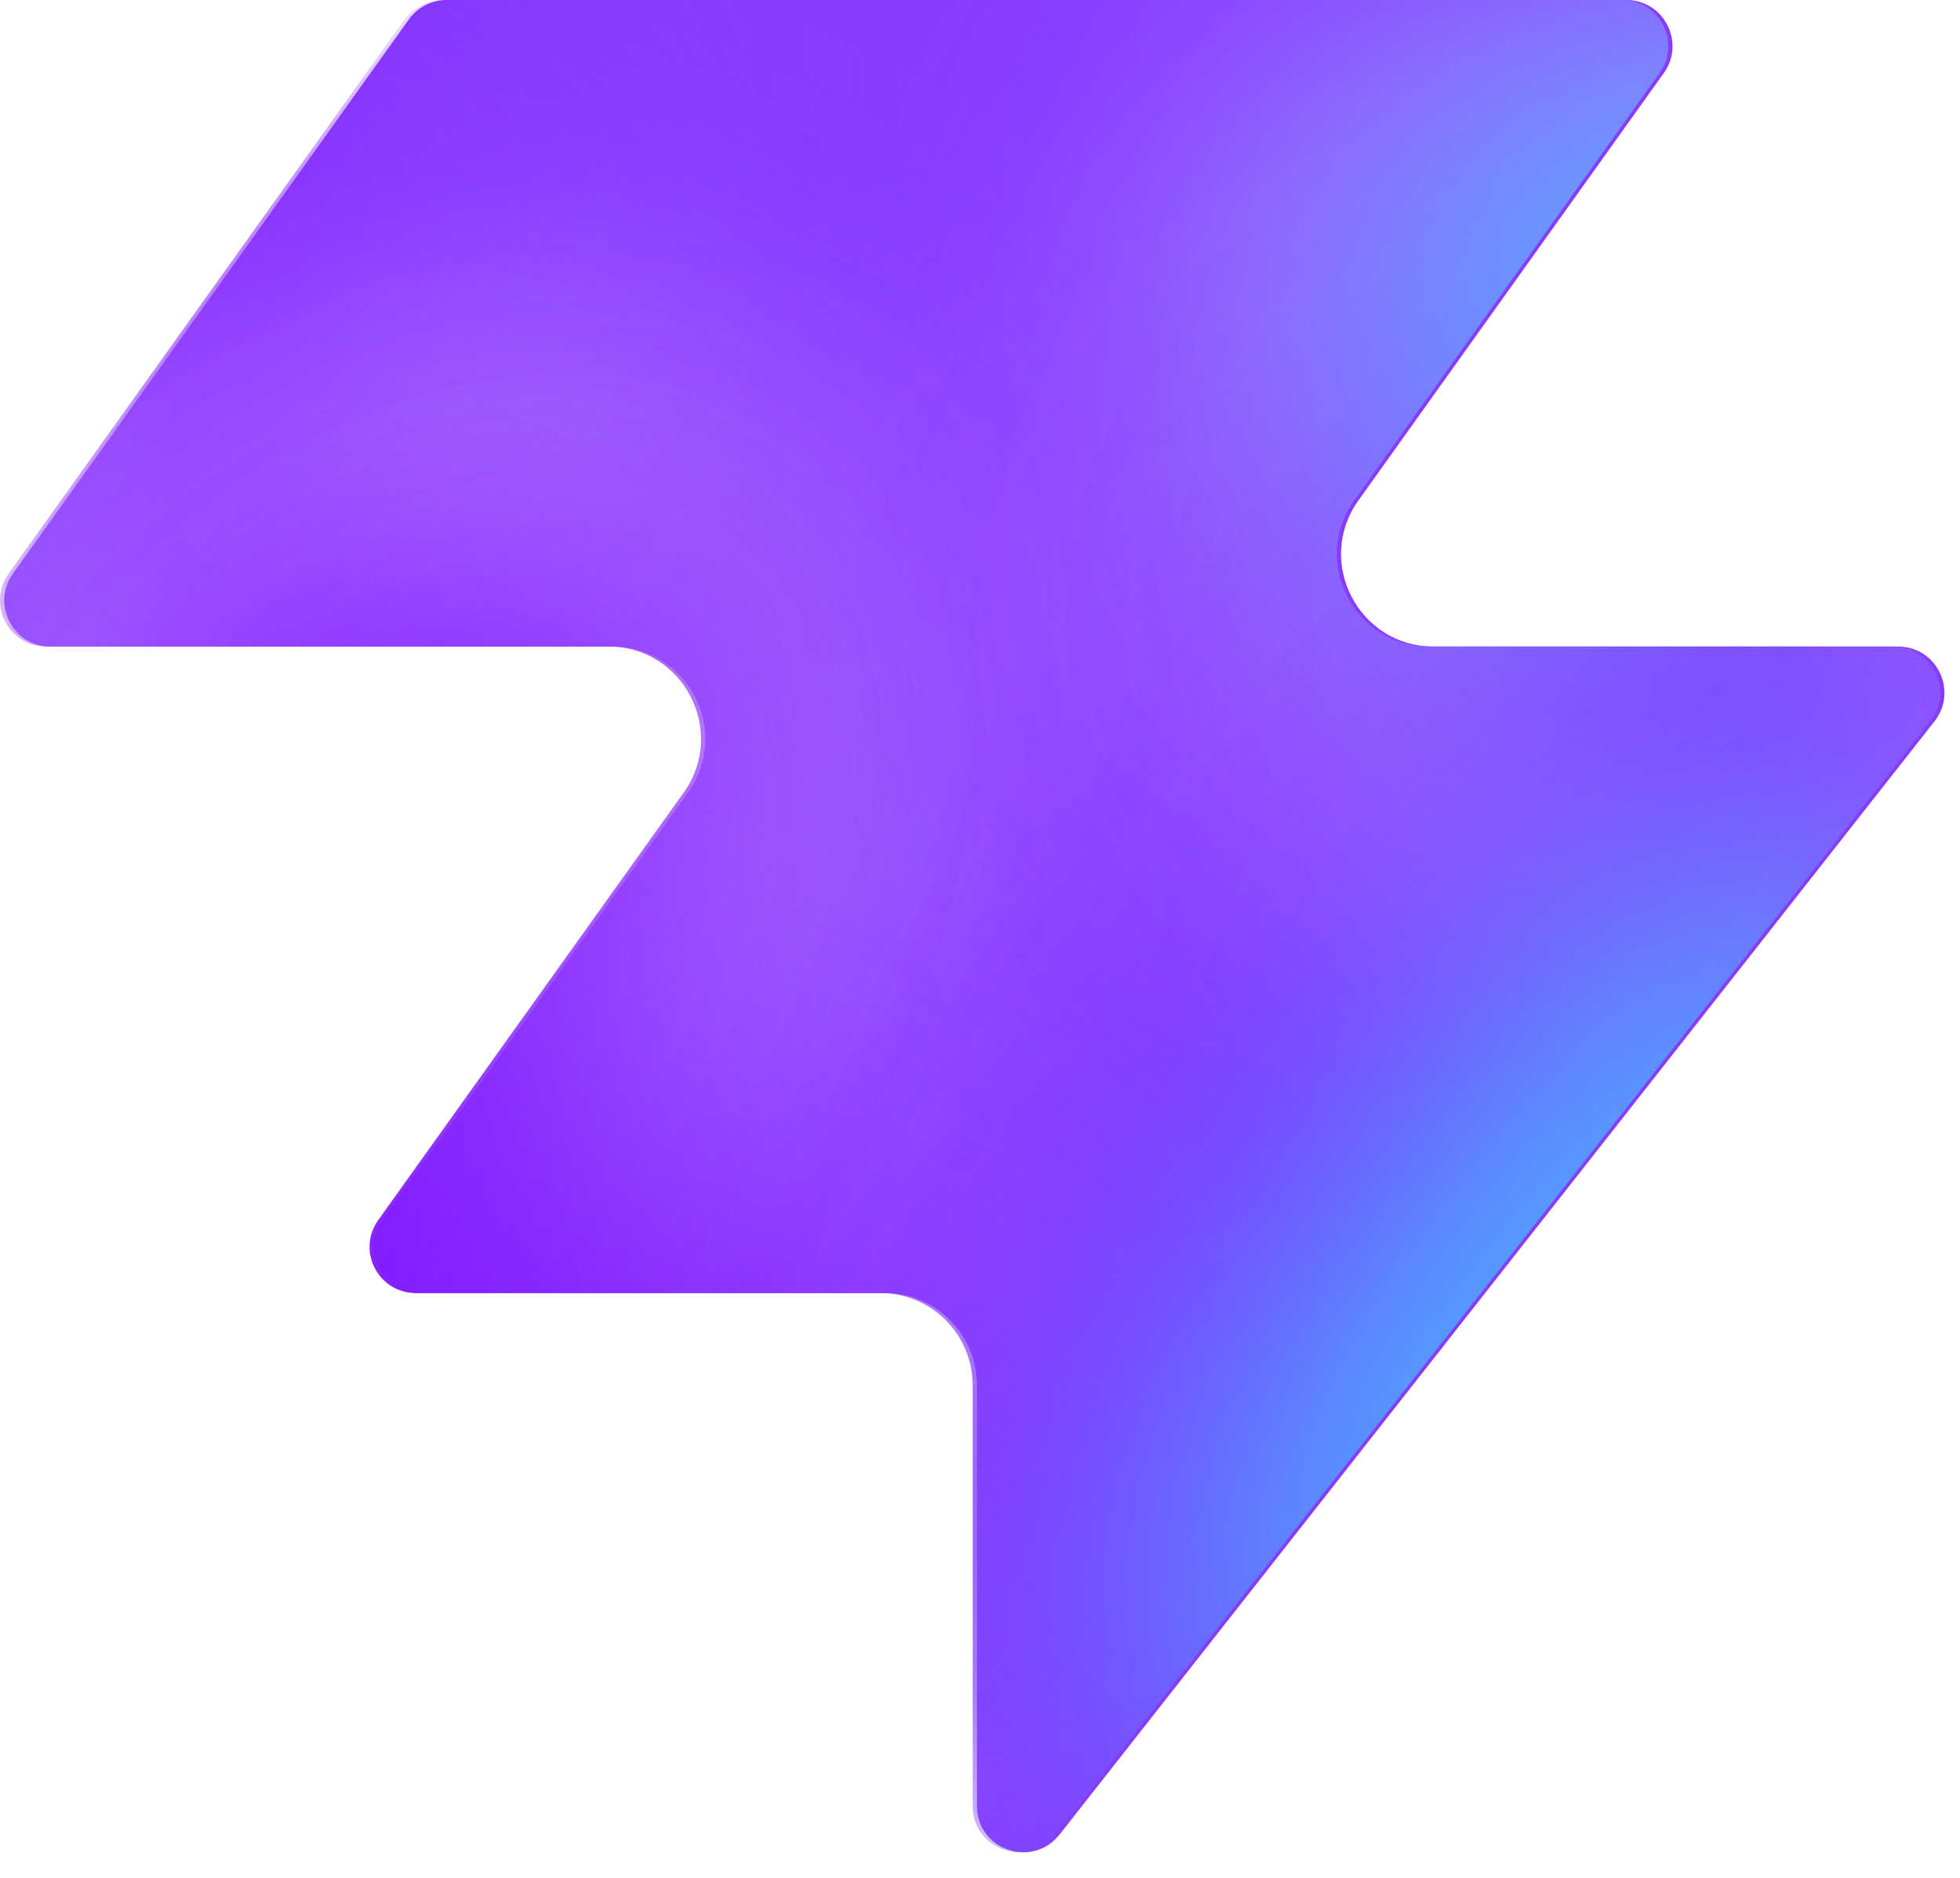
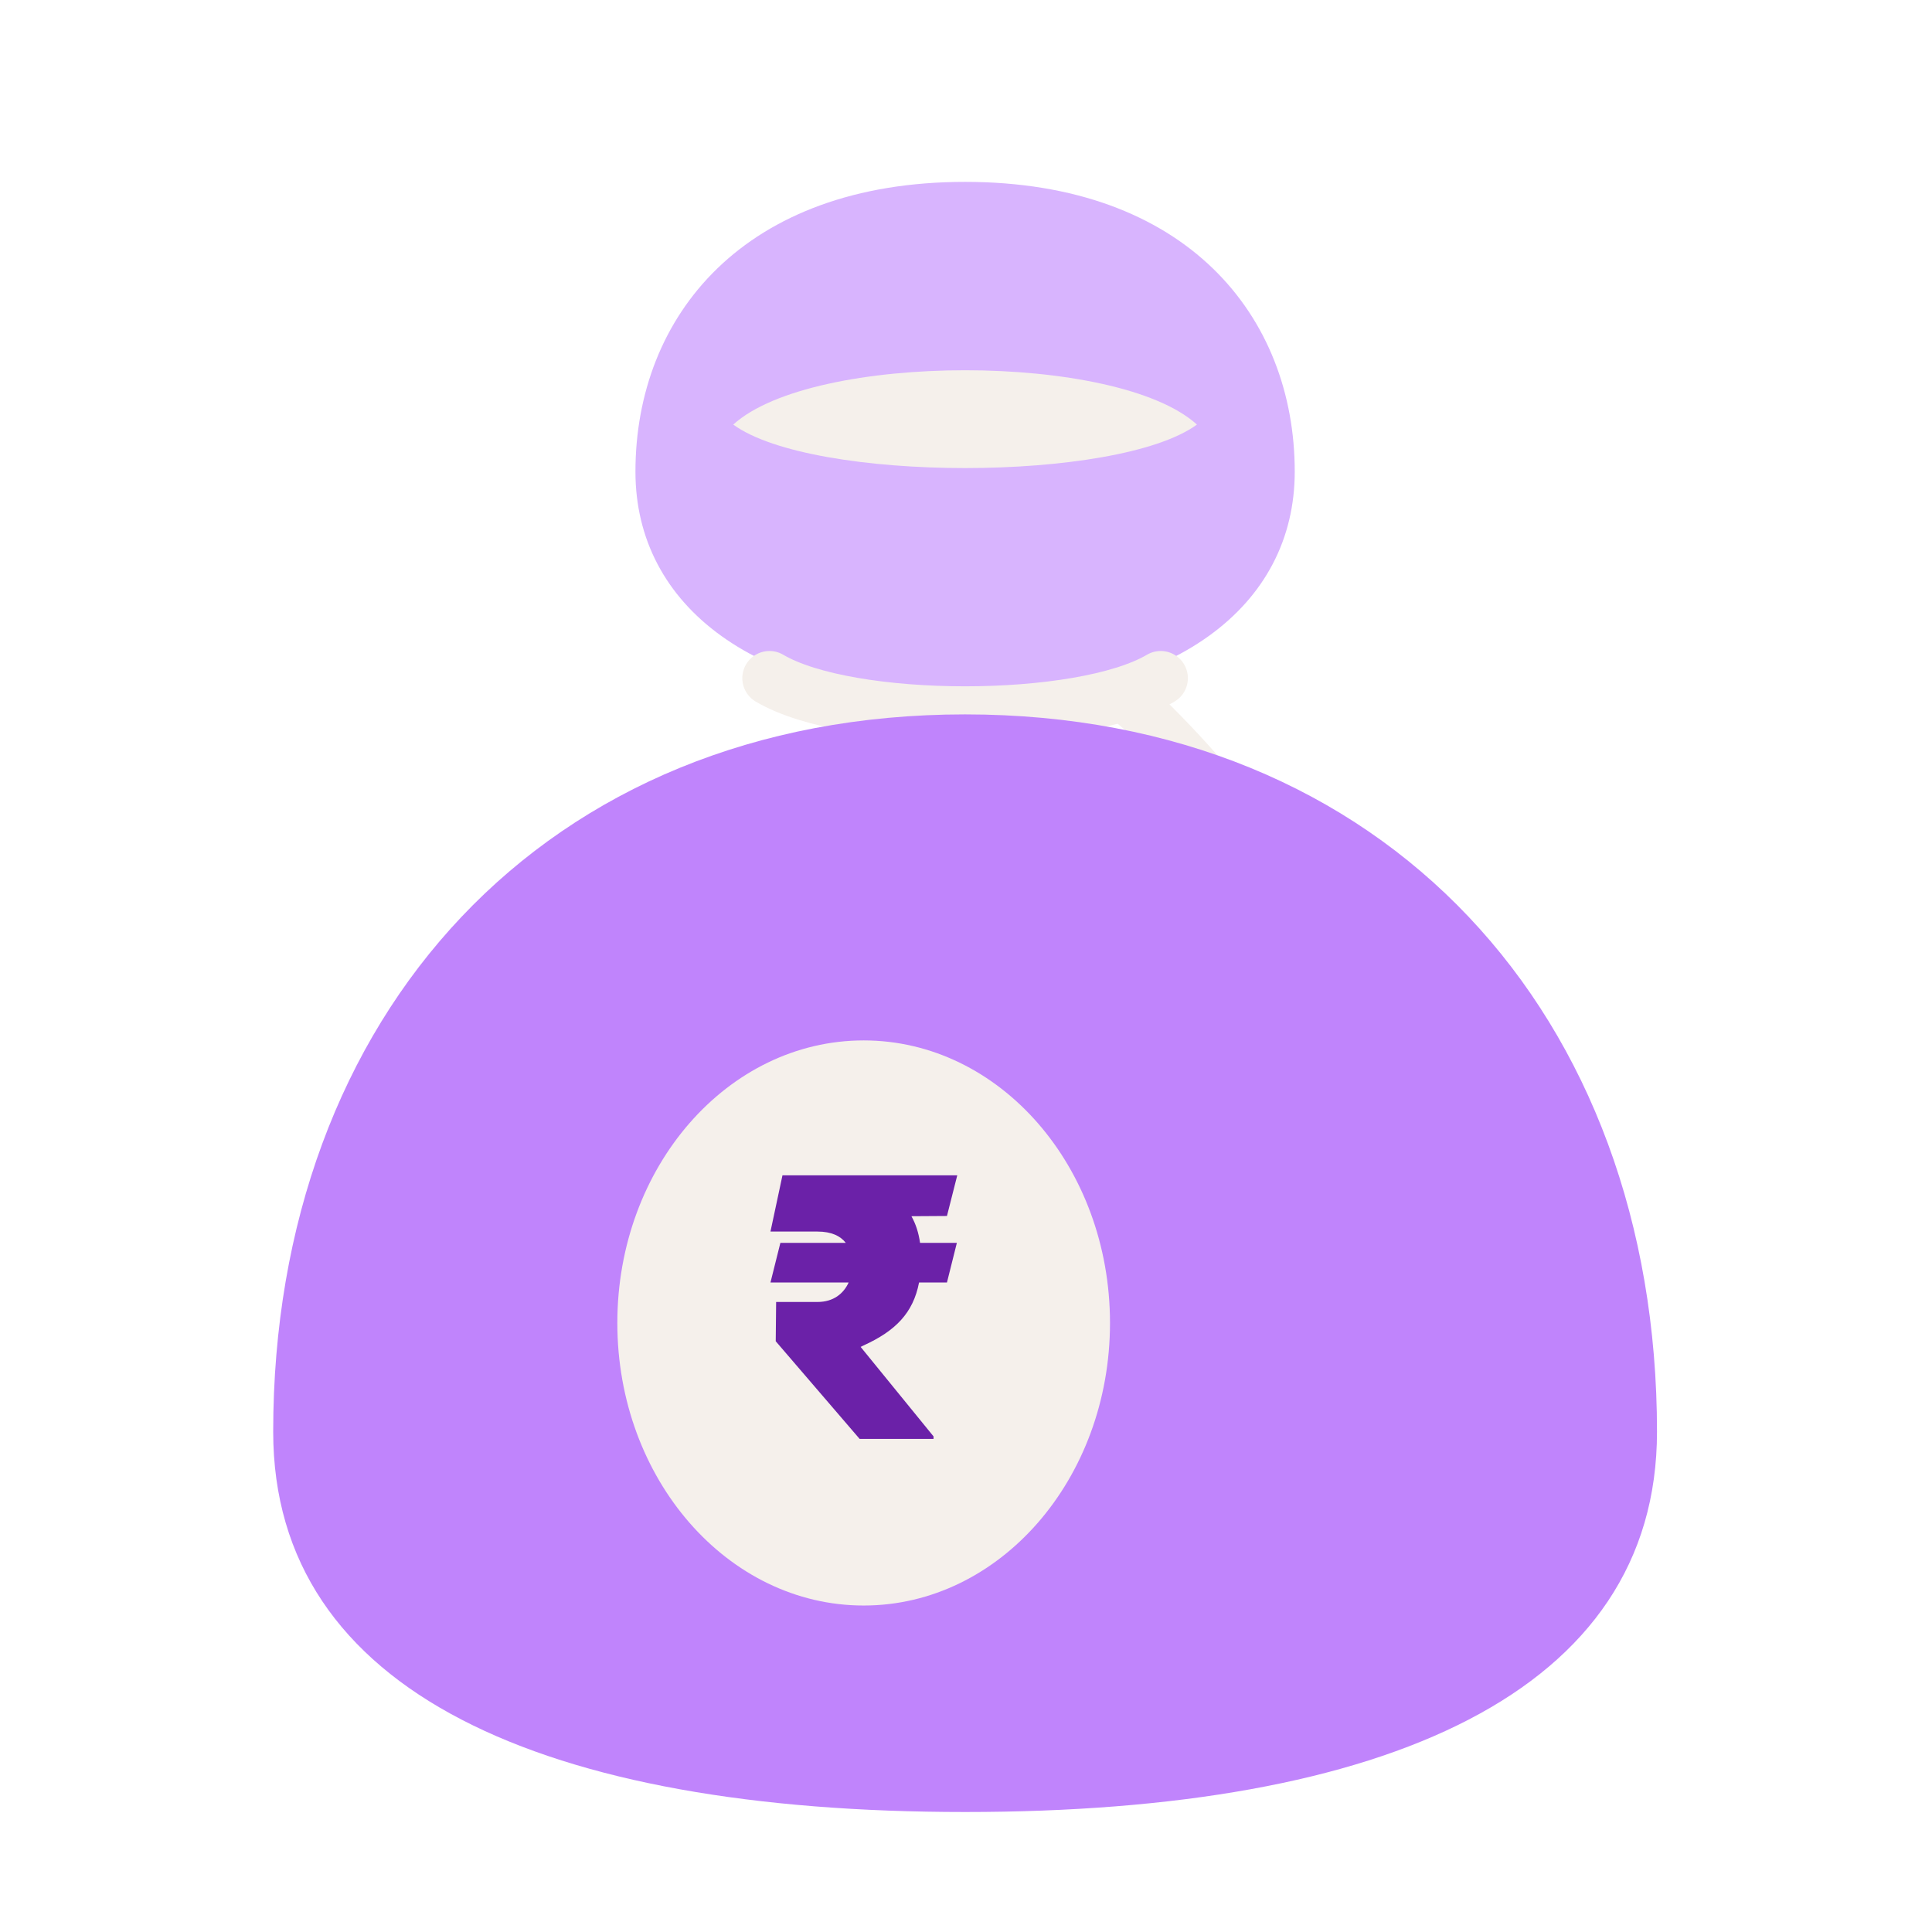
- <svg xmlns="http://www.w3.org/2000/svg" width="48" height="46" fill="none" viewBox="0 0 48 46">
-   <path fill="#863bff" d="M25.946 44.938c-.664.845-2.021.375-2.021-.698V33.937a2.26 2.26 0 0 0-2.262-2.262H10.287c-.92 0-1.456-1.04-.92-1.788l7.48-10.471c1.07-1.497 0-3.578-1.842-3.578H1.237c-.92 0-1.456-1.04-.92-1.788L10.013.474c.214-.297.556-.474.92-.474h28.894c.92 0 1.456 1.04.92 1.788l-7.48 10.471c-1.07 1.498 0 3.579 1.842 3.579h11.377c.943 0 1.473 1.088.89 1.83L25.947 44.94z" style="fill:#863bff;fill:color(display-p3 .525 .23 1);fill-opacity:1" />
-   <mask id="a" width="48" height="46" x="0" y="0" maskUnits="userSpaceOnUse" style="mask-type:alpha">
-     <path fill="#000" d="M25.842 44.938c-.664.844-2.021.375-2.021-.698V33.937a2.26 2.26 0 0 0-2.262-2.262H10.183c-.92 0-1.456-1.04-.92-1.788l7.48-10.471c1.07-1.498 0-3.579-1.842-3.579H1.133c-.92 0-1.456-1.04-.92-1.787L9.91.473c.214-.297.556-.474.92-.474h28.894c.92 0 1.456 1.04.92 1.788l-7.48 10.471c-1.07 1.498 0 3.578 1.842 3.578h11.377c.943 0 1.473 1.088.89 1.832L25.843 44.94z" style="fill:#000;fill-opacity:1" />
-   </mask>
-   <g mask="url(#a)">
-     <g filter="url(#b)">
-       <ellipse cx="5.508" cy="14.704" fill="#ede6ff" rx="5.508" ry="14.704" style="fill:#ede6ff;fill:color(display-p3 .927 .903 1);fill-opacity:1" transform="matrix(.00324 1 1 -.00324 -4.47 31.516)" />
-     </g>
-     <g filter="url(#c)">
-       <ellipse cx="10.399" cy="29.851" fill="#ede6ff" rx="10.399" ry="29.851" style="fill:#ede6ff;fill:color(display-p3 .927 .903 1);fill-opacity:1" transform="matrix(.00324 1 1 -.00324 -39.328 7.883)" />
-     </g>
-     <g filter="url(#d)">
-       <ellipse cx="5.508" cy="30.487" fill="#7e14ff" rx="5.508" ry="30.487" style="fill:#7e14ff;fill:color(display-p3 .492 .077 1);fill-opacity:1" transform="rotate(89.814 -25.913 -14.639)scale(1 -1)" />
-     </g>
-     <g filter="url(#e)">
-       <ellipse cx="5.508" cy="30.599" fill="#7e14ff" rx="5.508" ry="30.599" style="fill:#7e14ff;fill:color(display-p3 .492 .077 1);fill-opacity:1" transform="rotate(89.814 -32.644 -3.334)scale(1 -1)" />
-     </g>
-     <g filter="url(#f)">
-       <ellipse cx="5.508" cy="30.599" fill="#7e14ff" rx="5.508" ry="30.599" style="fill:#7e14ff;fill:color(display-p3 .492 .077 1);fill-opacity:1" transform="matrix(.00324 1 1 -.00324 -34.34 30.47)" />
-     </g>
-     <g filter="url(#g)">
-       <ellipse cx="14.072" cy="22.078" fill="#ede6ff" rx="14.072" ry="22.078" style="fill:#ede6ff;fill:color(display-p3 .927 .903 1);fill-opacity:1" transform="rotate(93.35 24.506 48.493)scale(-1 1)" />
-     </g>
-     <g filter="url(#h)">
-       <ellipse cx="3.47" cy="21.501" fill="#7e14ff" rx="3.47" ry="21.501" style="fill:#7e14ff;fill:color(display-p3 .492 .077 1);fill-opacity:1" transform="rotate(89.009 28.708 47.59)scale(-1 1)" />
-     </g>
-     <g filter="url(#i)">
-       <ellipse cx="3.47" cy="21.501" fill="#7e14ff" rx="3.47" ry="21.501" style="fill:#7e14ff;fill:color(display-p3 .492 .077 1);fill-opacity:1" transform="rotate(89.009 28.708 47.59)scale(-1 1)" />
-     </g>
-     <g filter="url(#j)">
-       <ellipse cx=".387" cy="8.972" fill="#7e14ff" rx="4.407" ry="29.108" style="fill:#7e14ff;fill:color(display-p3 .492 .077 1);fill-opacity:1" transform="rotate(39.51 .387 8.972)" />
-     </g>
-     <g filter="url(#k)">
-       <ellipse cx="47.523" cy="-6.092" fill="#7e14ff" rx="4.407" ry="29.108" style="fill:#7e14ff;fill:color(display-p3 .492 .077 1);fill-opacity:1" transform="rotate(37.892 47.523 -6.092)" />
-     </g>
-     <g filter="url(#l)">
-       <ellipse cx="41.412" cy="6.333" fill="#47bfff" rx="5.971" ry="9.665" style="fill:#47bfff;fill:color(display-p3 .28 .748 1);fill-opacity:1" transform="rotate(37.892 41.412 6.333)" />
-     </g>
-     <g filter="url(#m)">
-       <ellipse cx="-1.879" cy="38.332" fill="#7e14ff" rx="4.407" ry="29.108" style="fill:#7e14ff;fill:color(display-p3 .492 .077 1);fill-opacity:1" transform="rotate(37.892 -1.88 38.332)" />
-     </g>
-     <g filter="url(#n)">
-       <ellipse cx="-1.879" cy="38.332" fill="#7e14ff" rx="4.407" ry="29.108" style="fill:#7e14ff;fill:color(display-p3 .492 .077 1);fill-opacity:1" transform="rotate(37.892 -1.88 38.332)" />
-     </g>
-     <g filter="url(#o)">
-       <ellipse cx="35.651" cy="29.907" fill="#7e14ff" rx="4.407" ry="29.108" style="fill:#7e14ff;fill:color(display-p3 .492 .077 1);fill-opacity:1" transform="rotate(37.892 35.651 29.907)" />
-     </g>
-     <g filter="url(#p)">
-       <ellipse cx="38.418" cy="32.4" fill="#47bfff" rx="5.971" ry="15.297" style="fill:#47bfff;fill:color(display-p3 .28 .748 1);fill-opacity:1" transform="rotate(37.892 38.418 32.4)" />
-     </g>
+ <svg xmlns="http://www.w3.org/2000/svg" viewBox="0 0 512 512" width="100%" height="100%">
+   <g transform="translate(10, 5) scale(0.96)">
+     <path d="M256,45 C195,45 165,82 165,125 C165,162 198,188 256,188 C314,188 347,162 347,125 C347,82 317,45 256,45 Z" fill="#d8b4fe" />
+     <path d="M192,112 C214,92 298,92 320,112 C298,128 214,128 192,112 Z" fill="#f5f0eb" />
+     <path d="M202,182 C224,195 288,195 310,182" stroke="#f5f0eb" stroke-width="15" stroke-linecap="round" fill="none" />
+     <circle cx="332" cy="238" r="15" fill="#f5f0eb" />
+     <path d="M298,188 Q328,212 332,238" stroke="#f5f0eb" stroke-width="10" fill="none" />
+     <circle cx="360" cy="272" r="15" fill="#f5f0eb" />
+     <path d="M304,188 Q348,230 360,272" stroke="#f5f0eb" stroke-width="10" fill="none" />
+     <path d="M256,192 C140,192 65,275 65,390 C65,462 140,495 256,495 C372,495 447,462 447,390 C447,275 372,192 256,192 Z" fill="#c084fc" />
+     <ellipse cx="228" cy="360" rx="68" ry="78" fill="#f5f0eb" />
+     <text x="228" y="392" font-family="system-ui, -apple-system, sans-serif" font-size="100" font-weight="900" fill="#6b21a8" text-anchor="middle">₹</text>
  </g>
-   <defs>
-     <filter id="b" width="60.045" height="41.654" x="-19.77" y="16.149" color-interpolation-filters="sRGB" filterUnits="userSpaceOnUse">
-       <feFlood flood-opacity="0" result="BackgroundImageFix" />
-       <feBlend in="SourceGraphic" in2="BackgroundImageFix" result="shape" />
-       <feGaussianBlur result="effect1_foregroundBlur_2002_17158" stdDeviation="7.659" />
-     </filter>
-     <filter id="c" width="90.34" height="51.437" x="-54.613" y="-7.533" color-interpolation-filters="sRGB" filterUnits="userSpaceOnUse">
-       <feFlood flood-opacity="0" result="BackgroundImageFix" />
-       <feBlend in="SourceGraphic" in2="BackgroundImageFix" result="shape" />
-       <feGaussianBlur result="effect1_foregroundBlur_2002_17158" stdDeviation="7.659" />
-     </filter>
-     <filter id="d" width="79.355" height="29.4" x="-49.64" y="2.03" color-interpolation-filters="sRGB" filterUnits="userSpaceOnUse">
-       <feFlood flood-opacity="0" result="BackgroundImageFix" />
-       <feBlend in="SourceGraphic" in2="BackgroundImageFix" result="shape" />
-       <feGaussianBlur result="effect1_foregroundBlur_2002_17158" stdDeviation="4.596" />
-     </filter>
-     <filter id="e" width="79.579" height="29.4" x="-45.045" y="20.029" color-interpolation-filters="sRGB" filterUnits="userSpaceOnUse">
-       <feFlood flood-opacity="0" result="BackgroundImageFix" />
-       <feBlend in="SourceGraphic" in2="BackgroundImageFix" result="shape" />
-       <feGaussianBlur result="effect1_foregroundBlur_2002_17158" stdDeviation="4.596" />
-     </filter>
-     <filter id="f" width="79.579" height="29.4" x="-43.513" y="21.178" color-interpolation-filters="sRGB" filterUnits="userSpaceOnUse">
-       <feFlood flood-opacity="0" result="BackgroundImageFix" />
-       <feBlend in="SourceGraphic" in2="BackgroundImageFix" result="shape" />
-       <feGaussianBlur result="effect1_foregroundBlur_2002_17158" stdDeviation="4.596" />
-     </filter>
-     <filter id="g" width="74.749" height="58.852" x="15.756" y="-17.901" color-interpolation-filters="sRGB" filterUnits="userSpaceOnUse">
-       <feFlood flood-opacity="0" result="BackgroundImageFix" />
-       <feBlend in="SourceGraphic" in2="BackgroundImageFix" result="shape" />
-       <feGaussianBlur result="effect1_foregroundBlur_2002_17158" stdDeviation="7.659" />
-     </filter>
-     <filter id="h" width="61.377" height="25.362" x="23.548" y="2.284" color-interpolation-filters="sRGB" filterUnits="userSpaceOnUse">
-       <feFlood flood-opacity="0" result="BackgroundImageFix" />
-       <feBlend in="SourceGraphic" in2="BackgroundImageFix" result="shape" />
-       <feGaussianBlur result="effect1_foregroundBlur_2002_17158" stdDeviation="4.596" />
-     </filter>
-     <filter id="i" width="61.377" height="25.362" x="23.548" y="2.284" color-interpolation-filters="sRGB" filterUnits="userSpaceOnUse">
-       <feFlood flood-opacity="0" result="BackgroundImageFix" />
-       <feBlend in="SourceGraphic" in2="BackgroundImageFix" result="shape" />
-       <feGaussianBlur result="effect1_foregroundBlur_2002_17158" stdDeviation="4.596" />
-     </filter>
-     <filter id="j" width="56.045" height="63.649" x="-27.636" y="-22.853" color-interpolation-filters="sRGB" filterUnits="userSpaceOnUse">
-       <feFlood flood-opacity="0" result="BackgroundImageFix" />
-       <feBlend in="SourceGraphic" in2="BackgroundImageFix" result="shape" />
-       <feGaussianBlur result="effect1_foregroundBlur_2002_17158" stdDeviation="4.596" />
-     </filter>
-     <filter id="k" width="54.814" height="64.646" x="20.116" y="-38.415" color-interpolation-filters="sRGB" filterUnits="userSpaceOnUse">
-       <feFlood flood-opacity="0" result="BackgroundImageFix" />
-       <feBlend in="SourceGraphic" in2="BackgroundImageFix" result="shape" />
-       <feGaussianBlur result="effect1_foregroundBlur_2002_17158" stdDeviation="4.596" />
-     </filter>
-     <filter id="l" width="33.541" height="35.313" x="24.641" y="-11.323" color-interpolation-filters="sRGB" filterUnits="userSpaceOnUse">
-       <feFlood flood-opacity="0" result="BackgroundImageFix" />
-       <feBlend in="SourceGraphic" in2="BackgroundImageFix" result="shape" />
-       <feGaussianBlur result="effect1_foregroundBlur_2002_17158" stdDeviation="4.596" />
-     </filter>
-     <filter id="m" width="54.814" height="64.646" x="-29.286" y="6.009" color-interpolation-filters="sRGB" filterUnits="userSpaceOnUse">
-       <feFlood flood-opacity="0" result="BackgroundImageFix" />
-       <feBlend in="SourceGraphic" in2="BackgroundImageFix" result="shape" />
-       <feGaussianBlur result="effect1_foregroundBlur_2002_17158" stdDeviation="4.596" />
-     </filter>
-     <filter id="n" width="54.814" height="64.646" x="-29.286" y="6.009" color-interpolation-filters="sRGB" filterUnits="userSpaceOnUse">
-       <feFlood flood-opacity="0" result="BackgroundImageFix" />
-       <feBlend in="SourceGraphic" in2="BackgroundImageFix" result="shape" />
-       <feGaussianBlur result="effect1_foregroundBlur_2002_17158" stdDeviation="4.596" />
-     </filter>
-     <filter id="o" width="54.814" height="64.646" x="8.244" y="-2.416" color-interpolation-filters="sRGB" filterUnits="userSpaceOnUse">
-       <feFlood flood-opacity="0" result="BackgroundImageFix" />
-       <feBlend in="SourceGraphic" in2="BackgroundImageFix" result="shape" />
-       <feGaussianBlur result="effect1_foregroundBlur_2002_17158" stdDeviation="4.596" />
-     </filter>
-     <filter id="p" width="39.409" height="43.623" x="18.713" y="10.588" color-interpolation-filters="sRGB" filterUnits="userSpaceOnUse">
-       <feFlood flood-opacity="0" result="BackgroundImageFix" />
-       <feBlend in="SourceGraphic" in2="BackgroundImageFix" result="shape" />
-       <feGaussianBlur result="effect1_foregroundBlur_2002_17158" stdDeviation="4.596" />
-     </filter>
-   </defs>
</svg>
